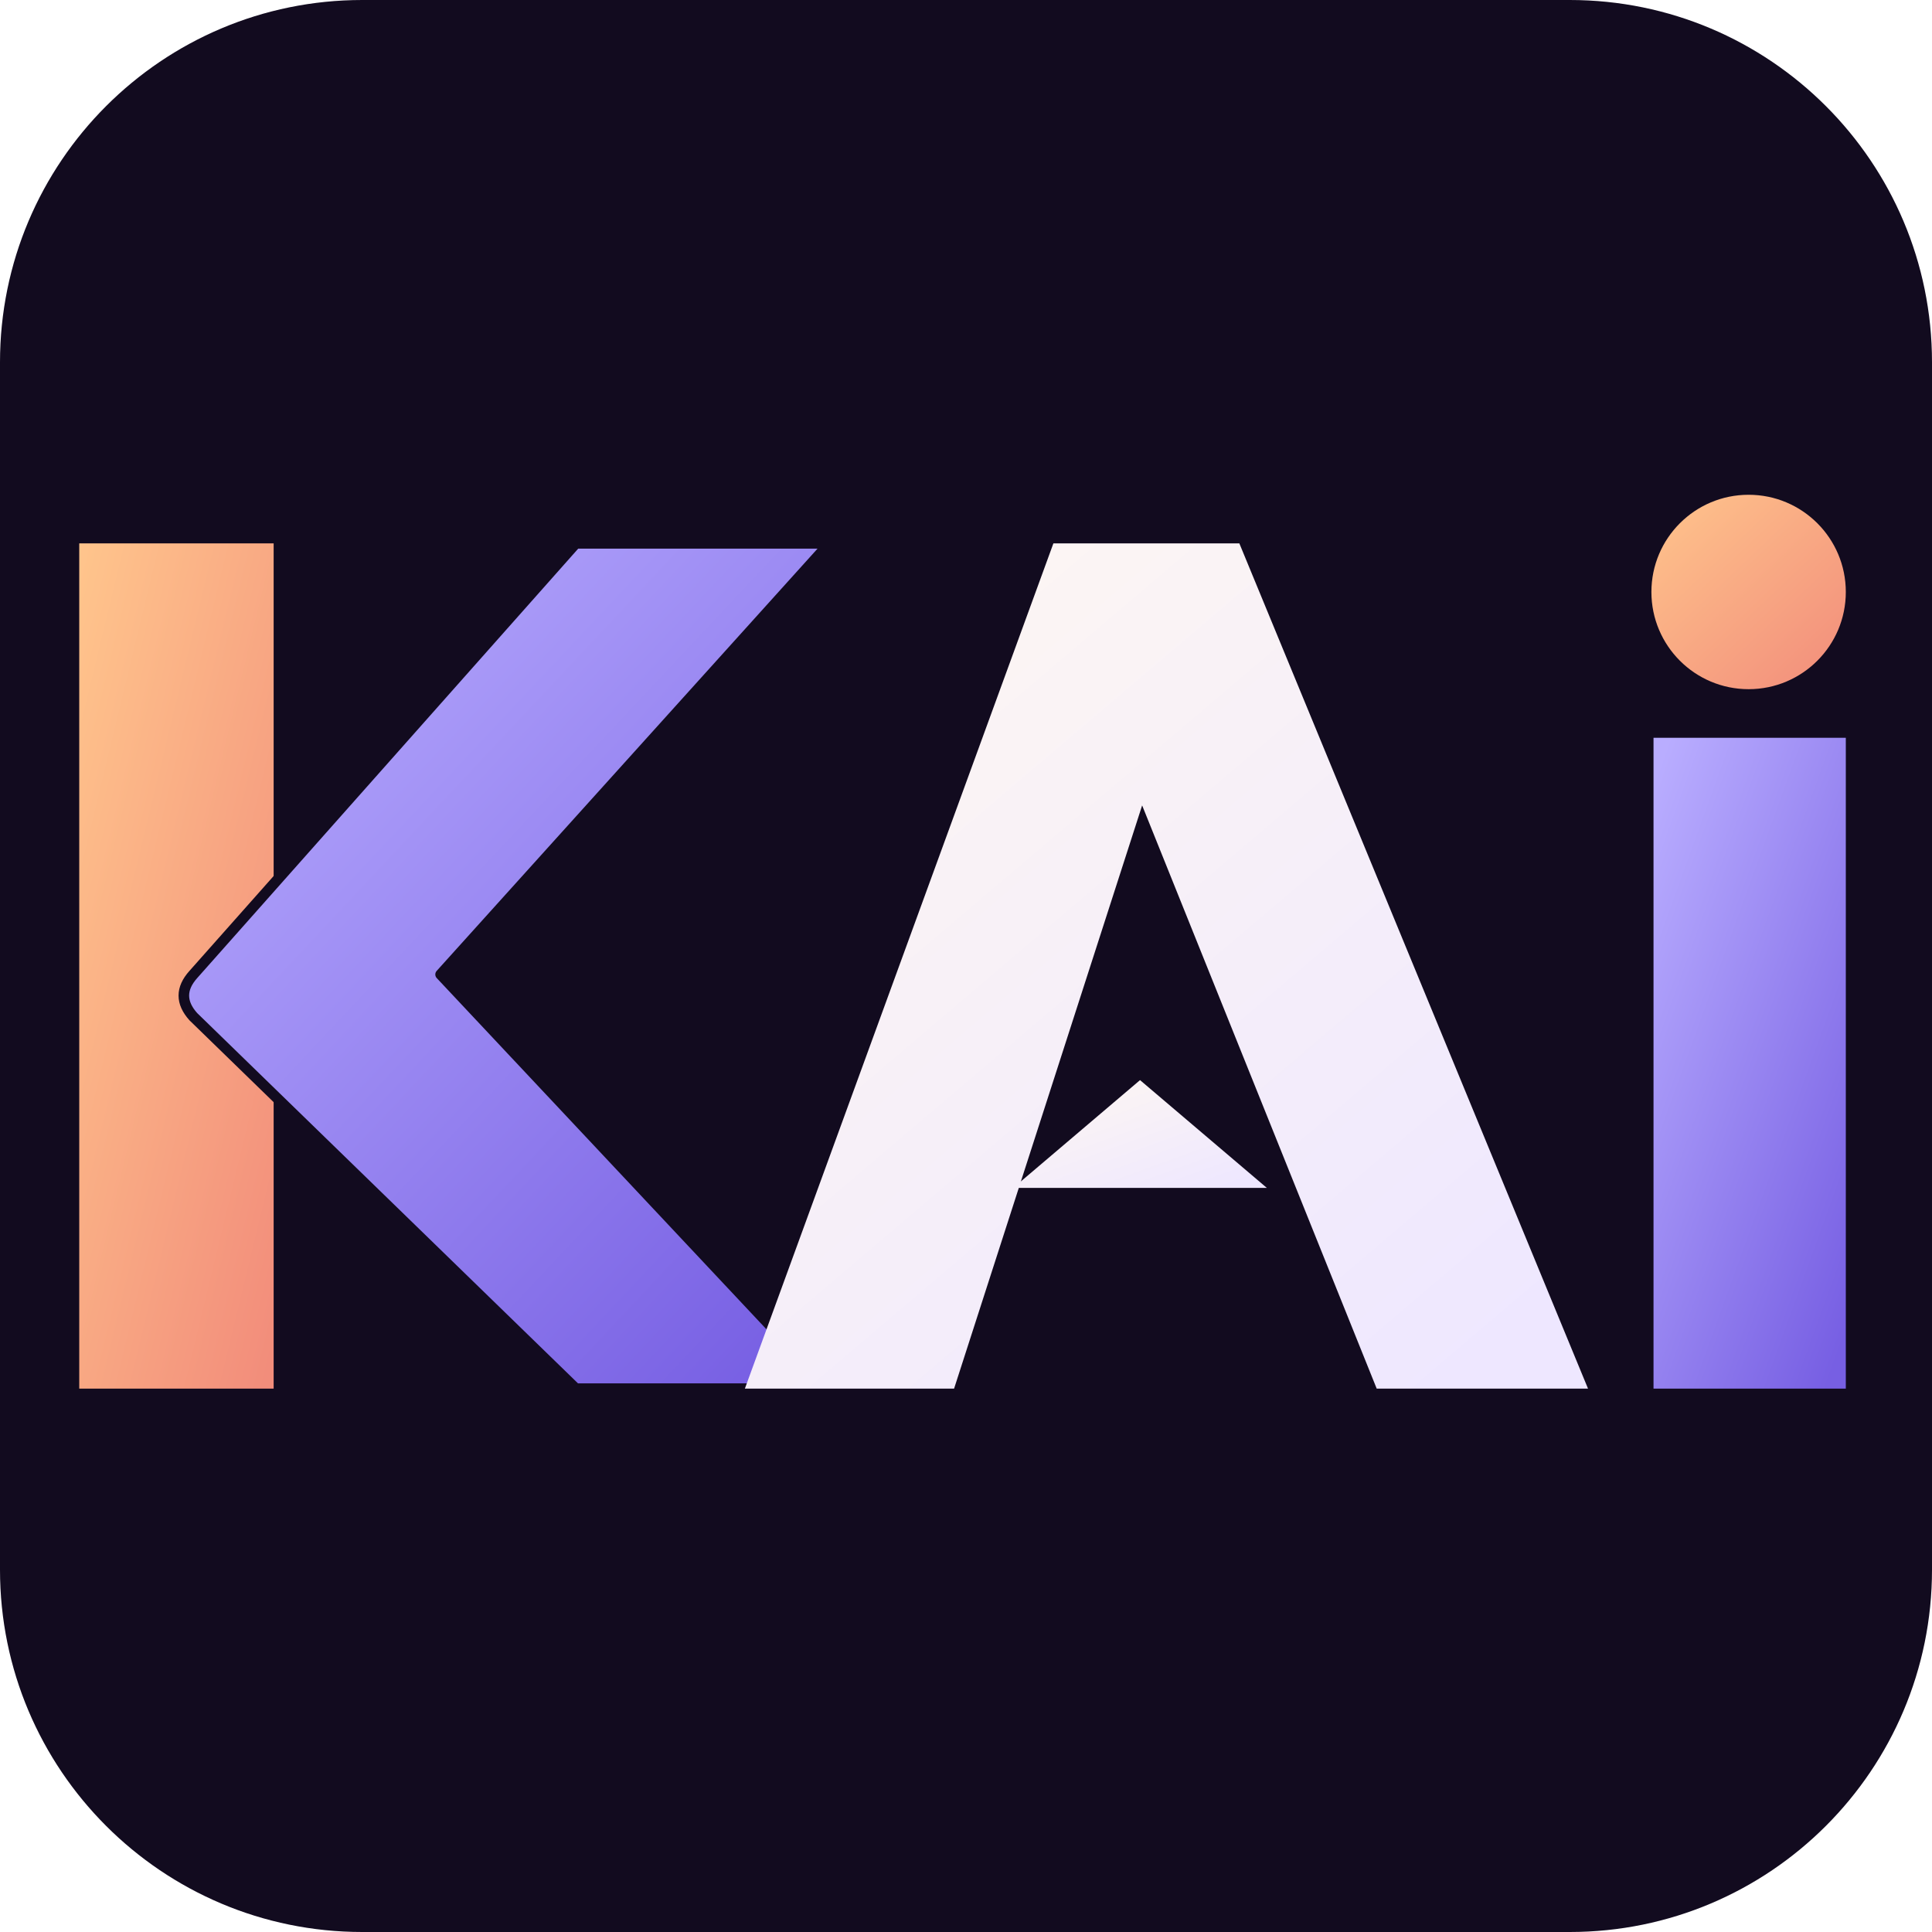
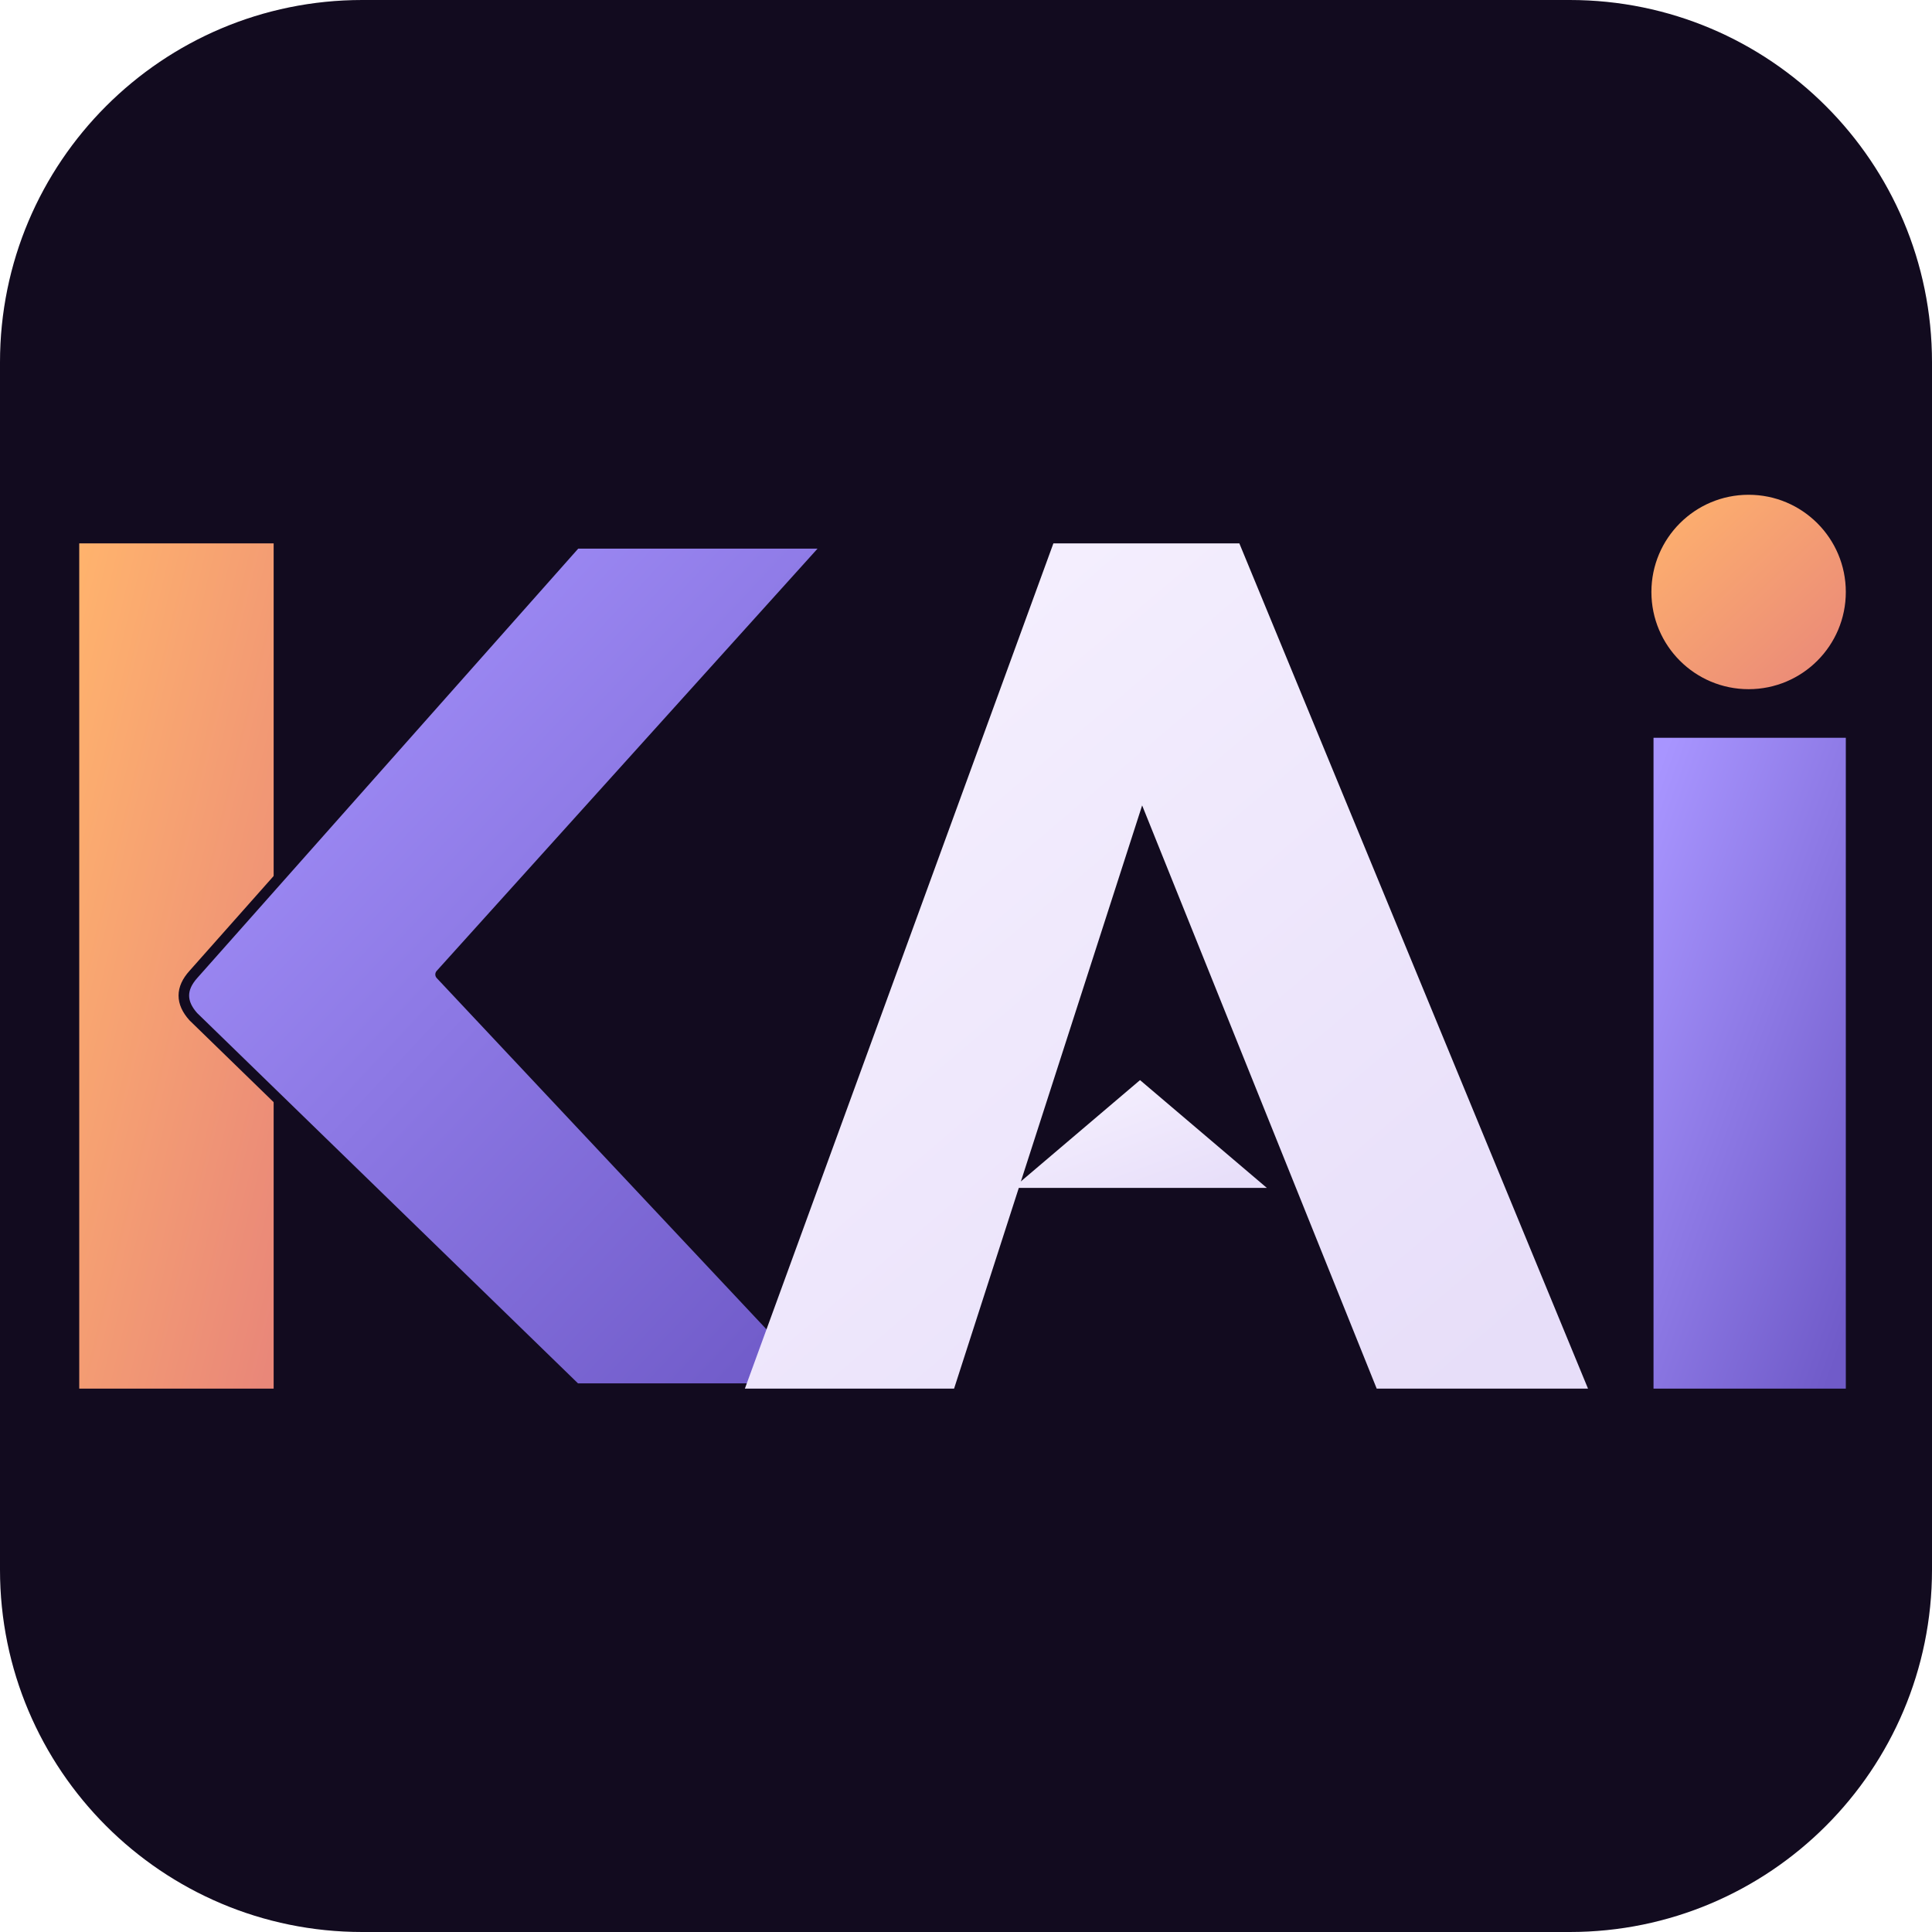
<svg xmlns="http://www.w3.org/2000/svg" viewBox="0 0 512 512" role="img" aria-labelledby="favicon-title favicon-description">
  <defs>
    <linearGradient id="favicon-warm" x1="0" y1="0" x2="0.95" y2="1">
-       <stop offset="0" stop-color="#ffc58c" />
-       <stop offset="1" stop-color="#f28d7b" />
+       <stop offset="0" stop-color="#ffb36d" />
+       <stop offset="1" stop-color="#e98779" />
    </linearGradient>
    <linearGradient id="favicon-violet" x1="0.08" y1="0" x2="0.9" y2="1">
-       <stop offset="0" stop-color="#b9adff" />
-       <stop offset="1" stop-color="#775fe3" />
+       <stop offset="0" stop-color="#a895ff" />
+       <stop offset="1" stop-color="#705bc9" />
    </linearGradient>
    <linearGradient id="favicon-soft-white" x1="0" y1="0" x2="0.85" y2="1">
-       <stop offset="0" stop-color="#fff8f1" />
-       <stop offset="1" stop-color="#eee7ff" />
+       <stop offset="0" stop-color="#f7f2ff" />
+       <stop offset="1" stop-color="#e7def9" />
    </linearGradient>
  </defs>
  <rect width="512" height="512" rx="96" fill="#120b1f" />
  <g transform="translate(21 144) scale(.56)" shape-rendering="geometricPrecision">
    <rect x="0" y="0" width="92" height="400" fill="url(#favicon-warm)" />
    <path d="M54 204 235 0h120L171 204l184 196H235L54 224q-9-10 0-20Z" fill="url(#favicon-violet)" stroke="#120b1f" stroke-width="5" stroke-linejoin="round" />
    <path d="m315 400 146-400h88l165 400H614l-111-276-89 276Z" fill="url(#favicon-soft-white)" />
    <path d="m442 305 60-51 60 51Z" fill="url(#favicon-soft-white)" />
    <circle cx="790" cy="23" r="46" fill="url(#favicon-warm)" />
    <rect x="745" y="92" width="91" height="308" fill="url(#favicon-violet)" />
  </g>
</svg>
